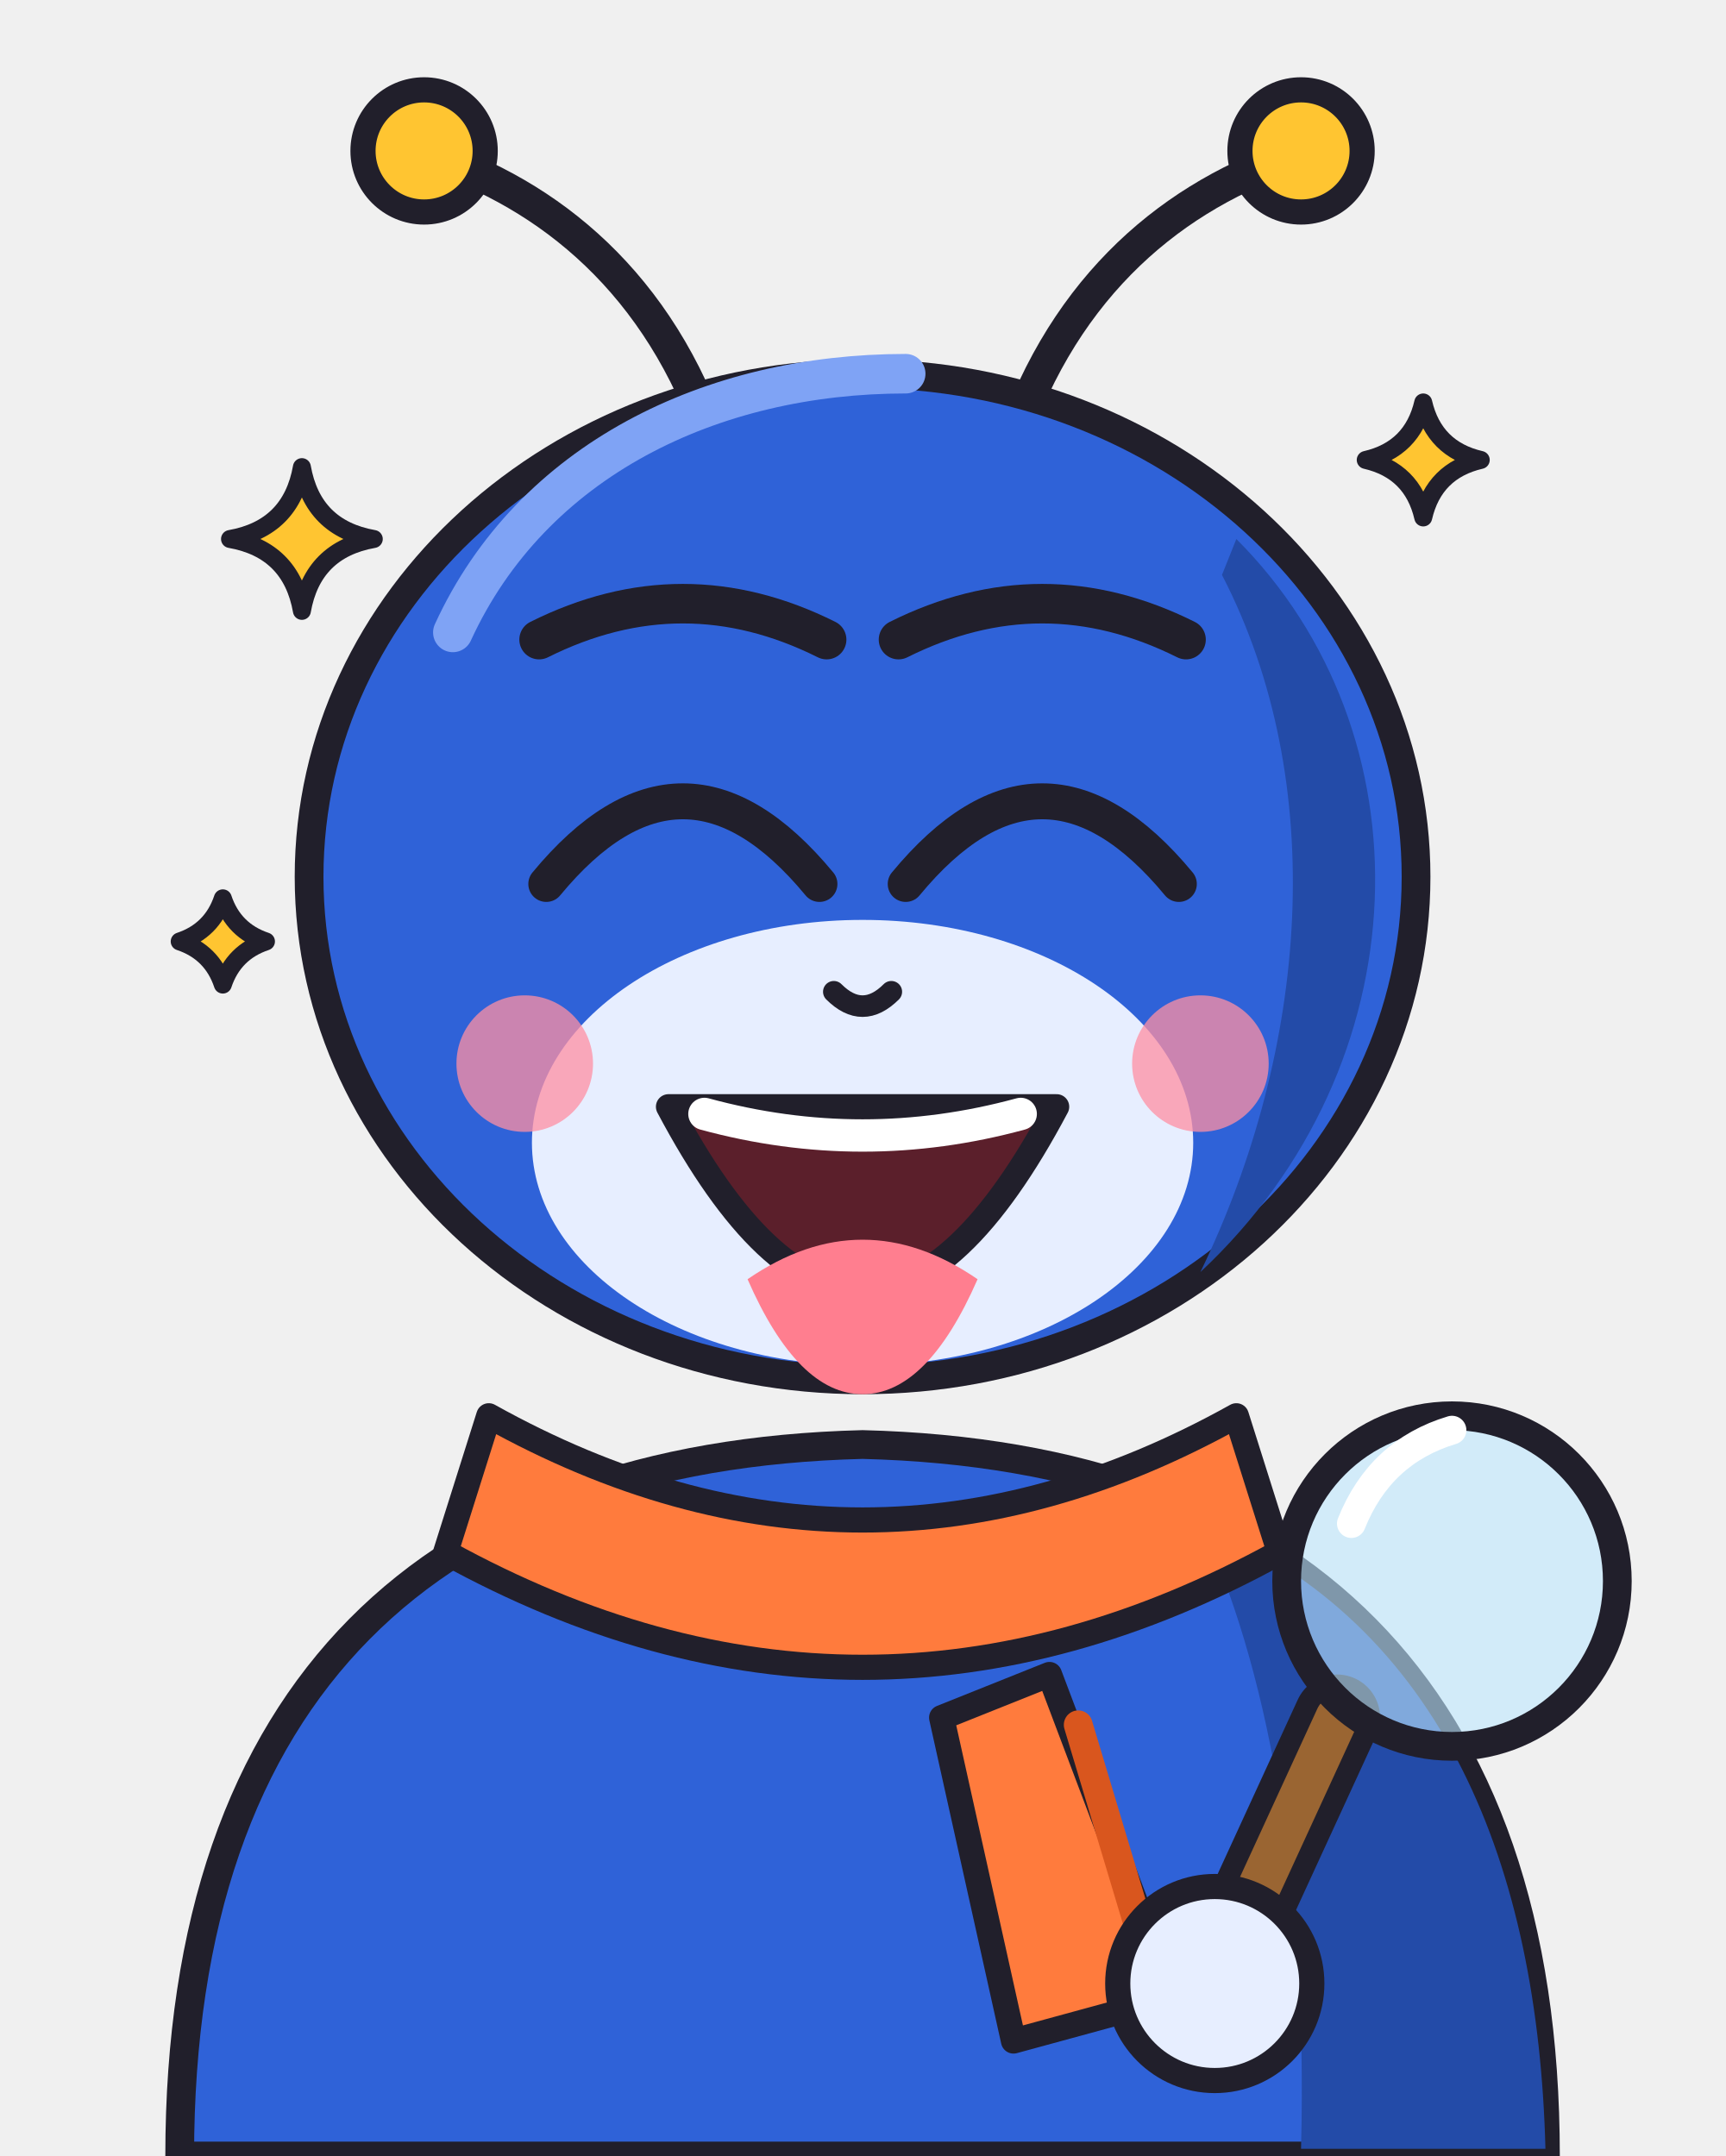
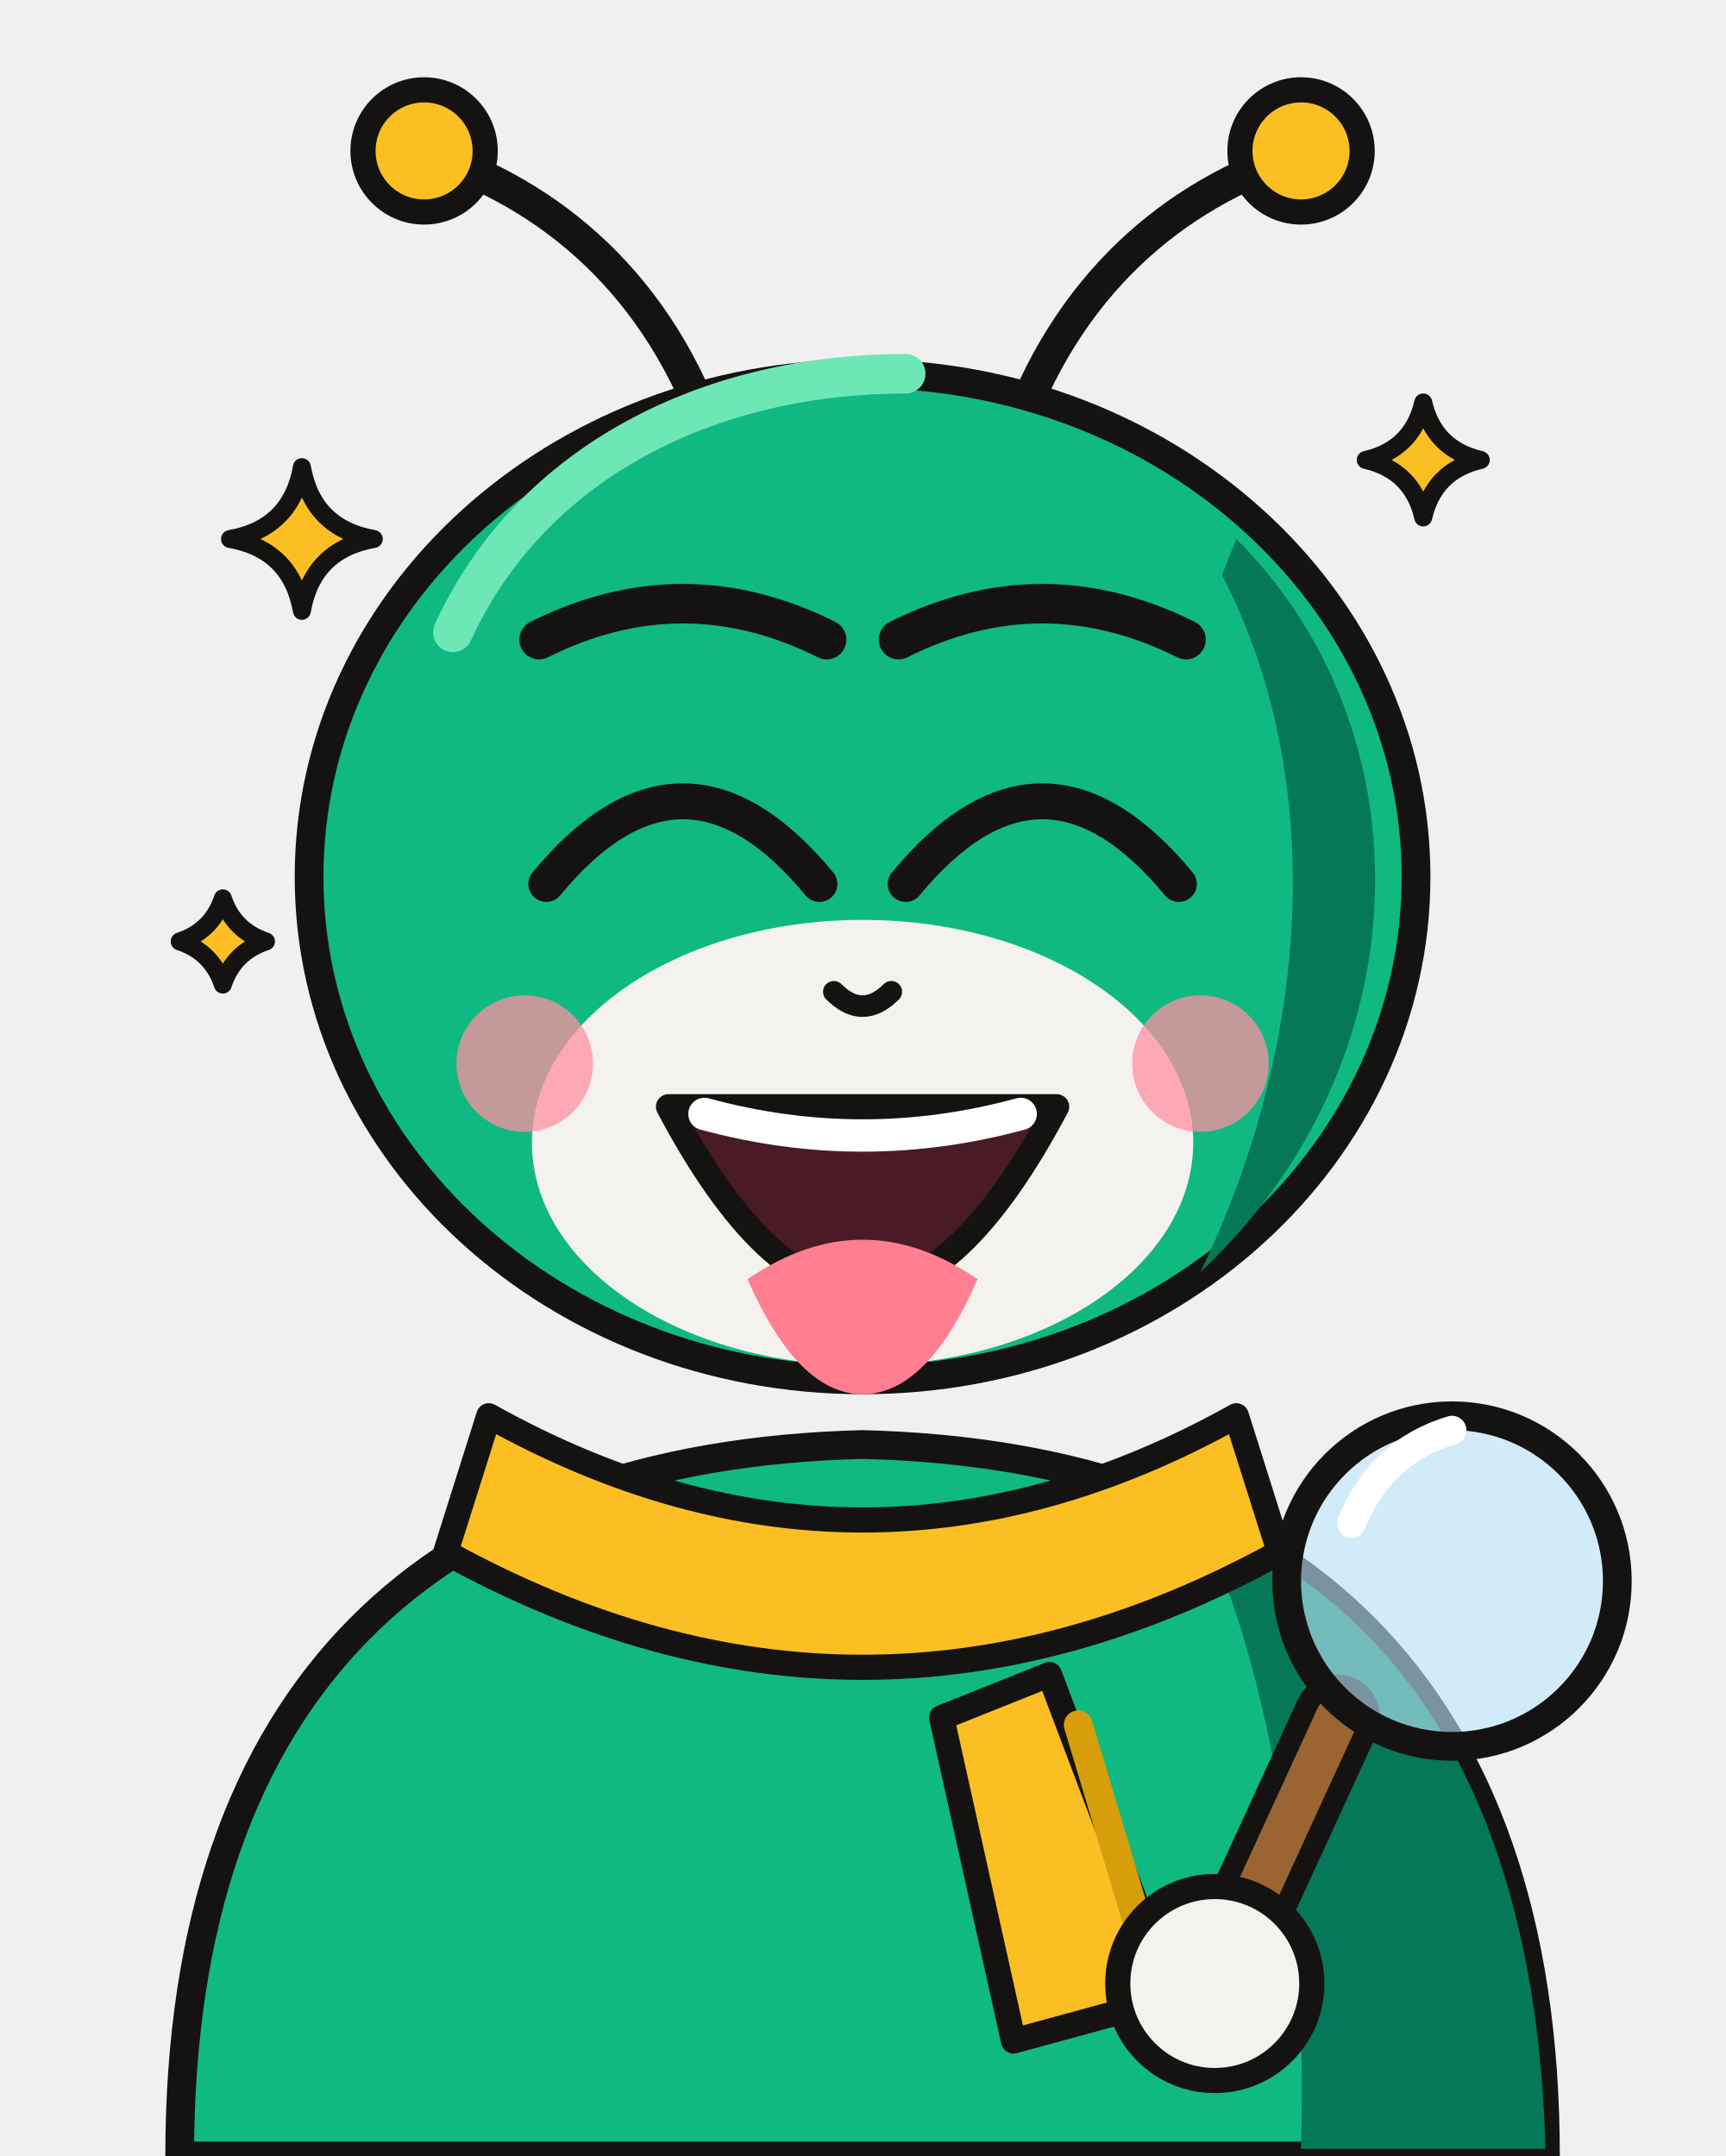
<svg xmlns="http://www.w3.org/2000/svg" width="480" height="600" viewBox="0 0 480 600" stroke-linejoin="round" stroke-linecap="round">
-   <path d="M50 600 C50 470 120 405 240 402 C360 405 430 470 430 600 Z" fill="#2F62D8" stroke="#211F2B" stroke-width="8" />
-   <path d="M334 424 C402 452 428 520 430 598 L362 598 C364 522 352 462 334 424 Z" fill="#234BA8" />
-   <path d="M136 394 Q240 452 344 394 L356 432 Q240 496 124 432 Z" fill="#FF7B3D" stroke="#211F2B" stroke-width="7" />
-   <path d="M292 466 L326 556 L282 568 L262 478 Z" fill="#FF7B3D" stroke="#211F2B" stroke-width="7" />
-   <path d="M300 480 L318 540" stroke="#D9561E" stroke-width="8" fill="none" />
+   <path d="M50 600 C50 470 120 405 240 402 C360 405 430 470 430 600 Z" fill="#10B981" stroke="#151311" stroke-width="8" />
+   <path d="M334 424 C402 452 428 520 430 598 L362 598 C364 522 352 462 334 424 Z" fill="#047857" />
+   <path d="M136 394 Q240 452 344 394 L356 432 Q240 496 124 432 Z" fill="#FBBF24" stroke="#151311" stroke-width="7" />
+   <path d="M292 466 L326 556 L282 568 L262 478 Z" fill="#FBBF24" stroke="#151311" stroke-width="7" />
+   <path d="M300 480 L318 540" stroke="#D69E0B" stroke-width="8" fill="none" />
  <g transform="">
-     <path d="M200 128 C186 82 156 56 122 44" fill="none" stroke="#211F2B" stroke-width="9" />
-     <circle cx="118" cy="42" r="17" fill="#FFC531" stroke="#211F2B" stroke-width="7" />
-     <path d="M280 128 C294 82 324 56 358 44" fill="none" stroke="#211F2B" stroke-width="9" />
-     <circle cx="362" cy="42" r="17" fill="#FFC531" stroke="#211F2B" stroke-width="7" />
-     <ellipse cx="240" cy="244" rx="154" ry="140" fill="#2F62D8" stroke="#211F2B" stroke-width="8" />
-     <path d="M344 150 C398 204 396 296 334 354 C364 292 370 218 340 160 Z" fill="#234BA8" />
-     <path d="M126 176 C148 128 198 104 252 104" fill="none" stroke="#7FA3F5" stroke-width="11" />
-     <ellipse cx="240" cy="318" rx="92" ry="62" fill="#E7EEFF" />
+     <path d="M200 128 C186 82 156 56 122 44" fill="none" stroke="#151311" stroke-width="9" />
+     <circle cx="118" cy="42" r="17" fill="#FBBF24" stroke="#151311" stroke-width="7" />
+     <path d="M280 128 C294 82 324 56 358 44" fill="none" stroke="#151311" stroke-width="9" />
+     <circle cx="362" cy="42" r="17" fill="#FBBF24" stroke="#151311" stroke-width="7" />
+     <ellipse cx="240" cy="244" rx="154" ry="140" fill="#10B981" stroke="#151311" stroke-width="8" />
+     <path d="M344 150 C398 204 396 296 334 354 C364 292 370 218 340 160 Z" fill="#047857" />
+     <path d="M126 176 C148 128 198 104 252 104" fill="none" stroke="#6EE7B7" stroke-width="11" />
+     <ellipse cx="240" cy="318" rx="92" ry="62" fill="#F4F2EE" />
    <circle cx="146" cy="296" r="19" fill="#FF8FA3" fill-opacity=".75" />
    <circle cx="334" cy="296" r="19" fill="#FF8FA3" fill-opacity=".75" />
-     <path d="M152 246 Q190 200 228 246" fill="none" stroke="#211F2B" stroke-width="10" />
-     <path d="M252 246 Q290 200 328 246" fill="none" stroke="#211F2B" stroke-width="10" />
-     <path d="M150 178 Q190 158 230 178" fill="none" stroke="#211F2B" stroke-width="11" />
-     <path d="M250 178 Q290 158 330 178" fill="none" stroke="#211F2B" stroke-width="11" />
-     <path d="M232 276 Q240 284 248 276" fill="none" stroke="#211F2B" stroke-width="6" />
-     <path d="M186 308 Q240 410 294 308 Z" fill="#5B1F2B" stroke="#211F2B" stroke-width="7" />
+     <path d="M152 246 Q190 200 228 246" fill="none" stroke="#151311" stroke-width="10" />
+     <path d="M252 246 Q290 200 328 246" fill="none" stroke="#151311" stroke-width="10" />
+     <path d="M150 178 Q190 158 230 178" fill="none" stroke="#151311" stroke-width="11" />
+     <path d="M250 178 Q290 158 330 178" fill="none" stroke="#151311" stroke-width="11" />
+     <path d="M232 276 Q240 284 248 276" fill="none" stroke="#151311" stroke-width="6" />
+     <path d="M186 308 Q240 410 294 308 Z" fill="#4A1B26" stroke="#151311" stroke-width="7" />
    <path d="M208 356 Q240 334 272 356 Q258 388 240 388 Q222 388 208 356 Z" fill="#FF7E8F" />
    <path d="M196 310 Q240 322 284 310" fill="none" stroke="#FFFFFF" stroke-width="9" />
  </g>
-   <path d="M338 552 L372 478" fill="none" stroke="#211F2B" stroke-width="24" />
+   <path d="M338 552 L372 478" fill="none" stroke="#151311" stroke-width="24" />
  <path d="M338 552 L372 478" fill="none" stroke="#9A6532" stroke-width="12" />
-   <circle cx="404" cy="440" r="46" fill="#BEE8FF" fill-opacity=".6" stroke="#211F2B" stroke-width="8" />
+   <circle cx="404" cy="440" r="46" fill="#BEE8FF" fill-opacity=".6" stroke="#151311" stroke-width="8" />
  <path d="M376 424 Q384 404 404 398" fill="none" stroke="#FFFFFF" stroke-width="8" />
-   <circle cx="338" cy="552" r="27" fill="#E7EEFF" stroke="#211F2B" stroke-width="7" />
-   <path d="M84 130 Q87 147 104 150 Q87 153 84 170 Q81 153 64 150 Q81 147 84 130 Z" fill="#FFC531" stroke="#211F2B" stroke-width="5" />
-   <path d="M396 112 Q399 125 412 128 Q399 131 396 144 Q393 131 380 128 Q393 125 396 112 Z" fill="#FFC531" stroke="#211F2B" stroke-width="5" />
-   <path d="M62 250 Q65 259 74 262 Q65 265 62 274 Q59 265 50 262 Q59 259 62 250 Z" fill="#FFC531" stroke="#211F2B" stroke-width="5" />
+   <circle cx="338" cy="552" r="27" fill="#F4F2EE" stroke="#151311" stroke-width="7" />
+   <path d="M84 130 Q87 147 104 150 Q87 153 84 170 Q81 153 64 150 Q81 147 84 130 Z" fill="#FBBF24" stroke="#151311" stroke-width="5" />
+   <path d="M396 112 Q399 125 412 128 Q399 131 396 144 Q393 131 380 128 Q393 125 396 112 Z" fill="#FBBF24" stroke="#151311" stroke-width="5" />
+   <path d="M62 250 Q65 259 74 262 Q65 265 62 274 Q59 265 50 262 Q59 259 62 250 Z" fill="#FBBF24" stroke="#151311" stroke-width="5" />
</svg>
